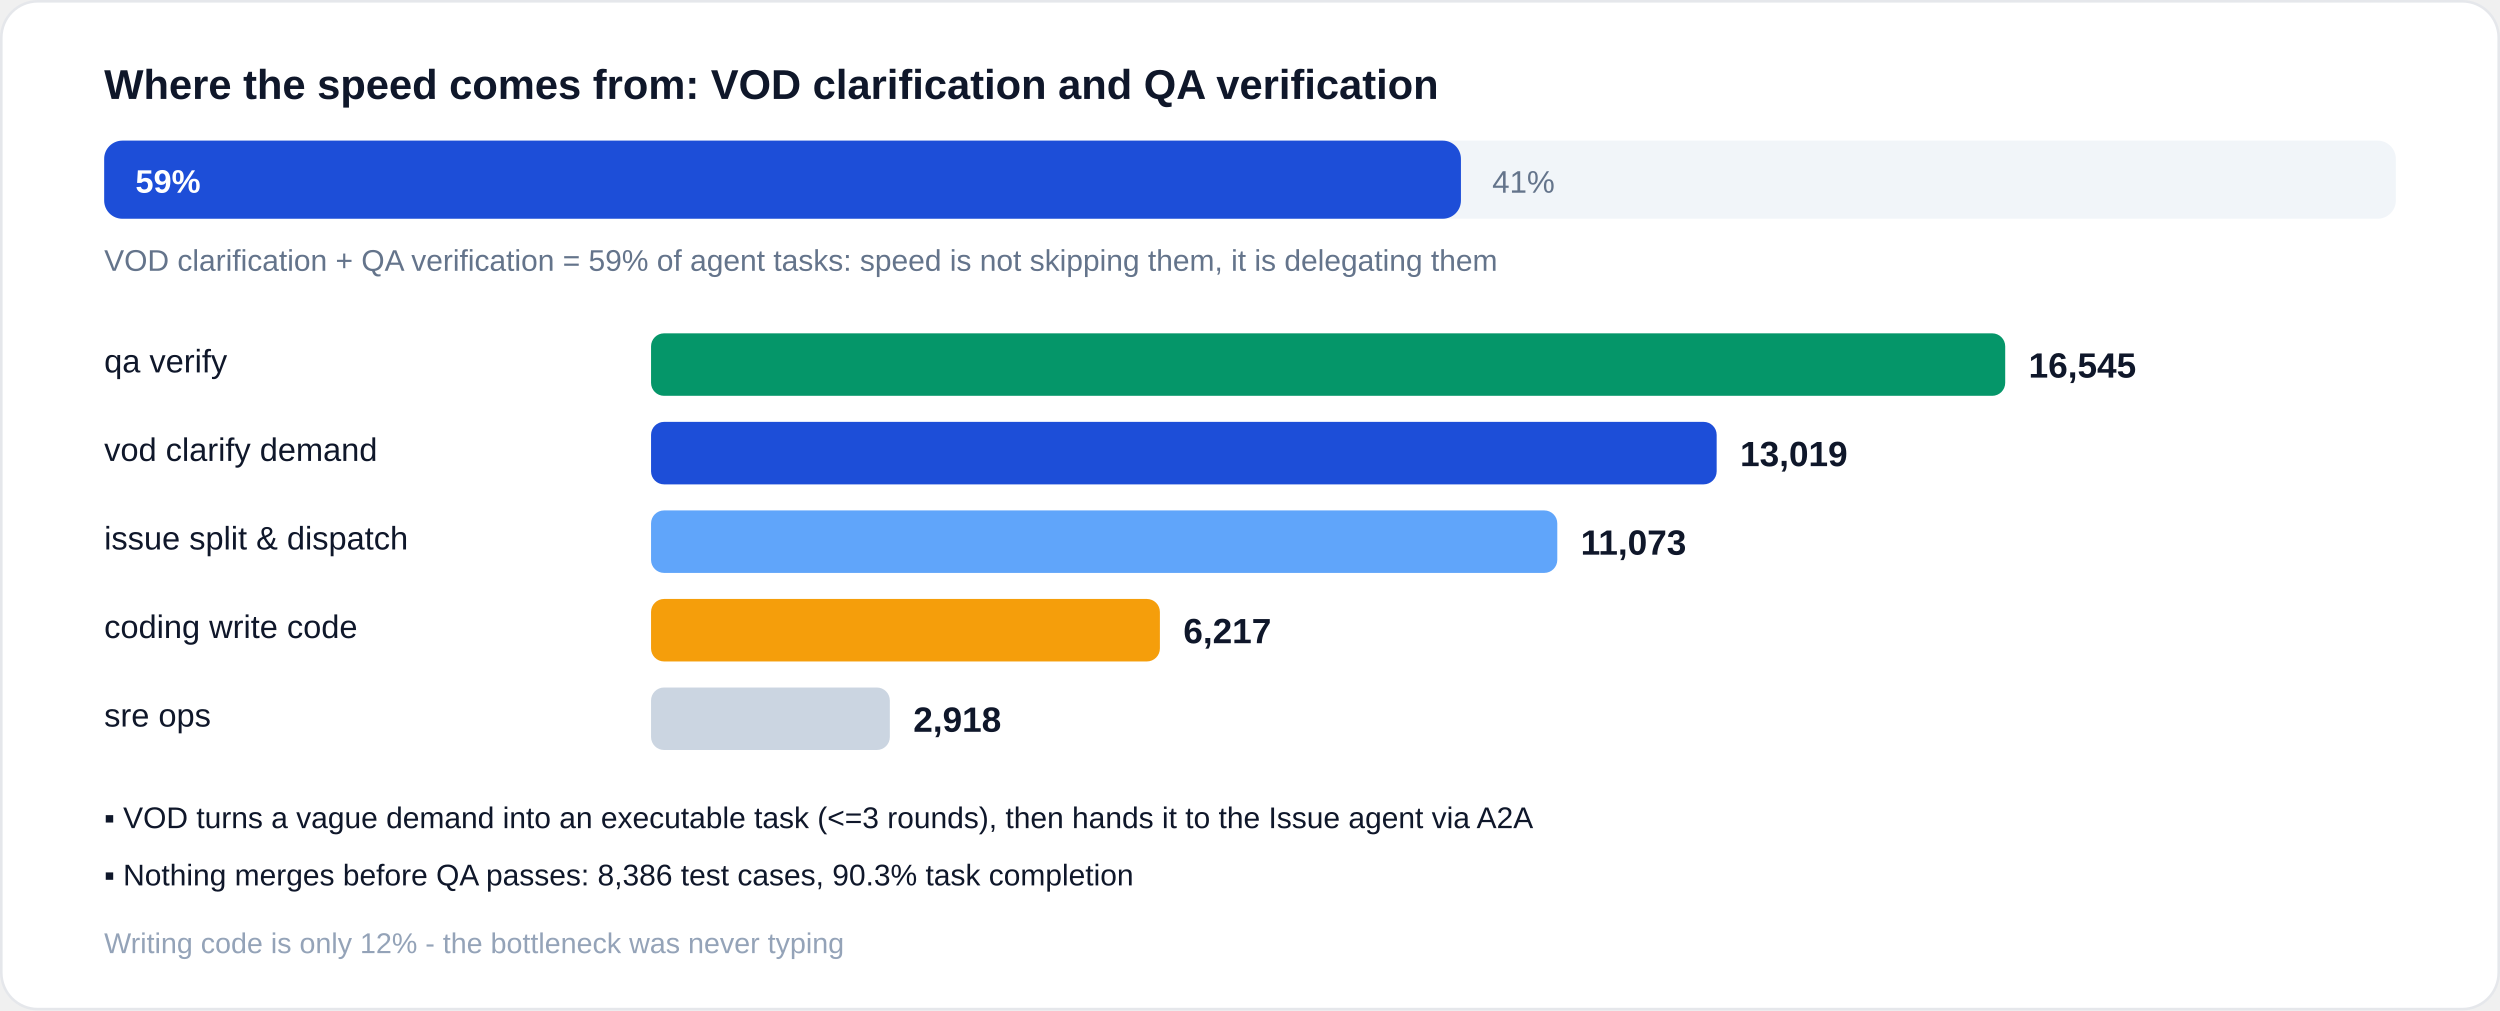
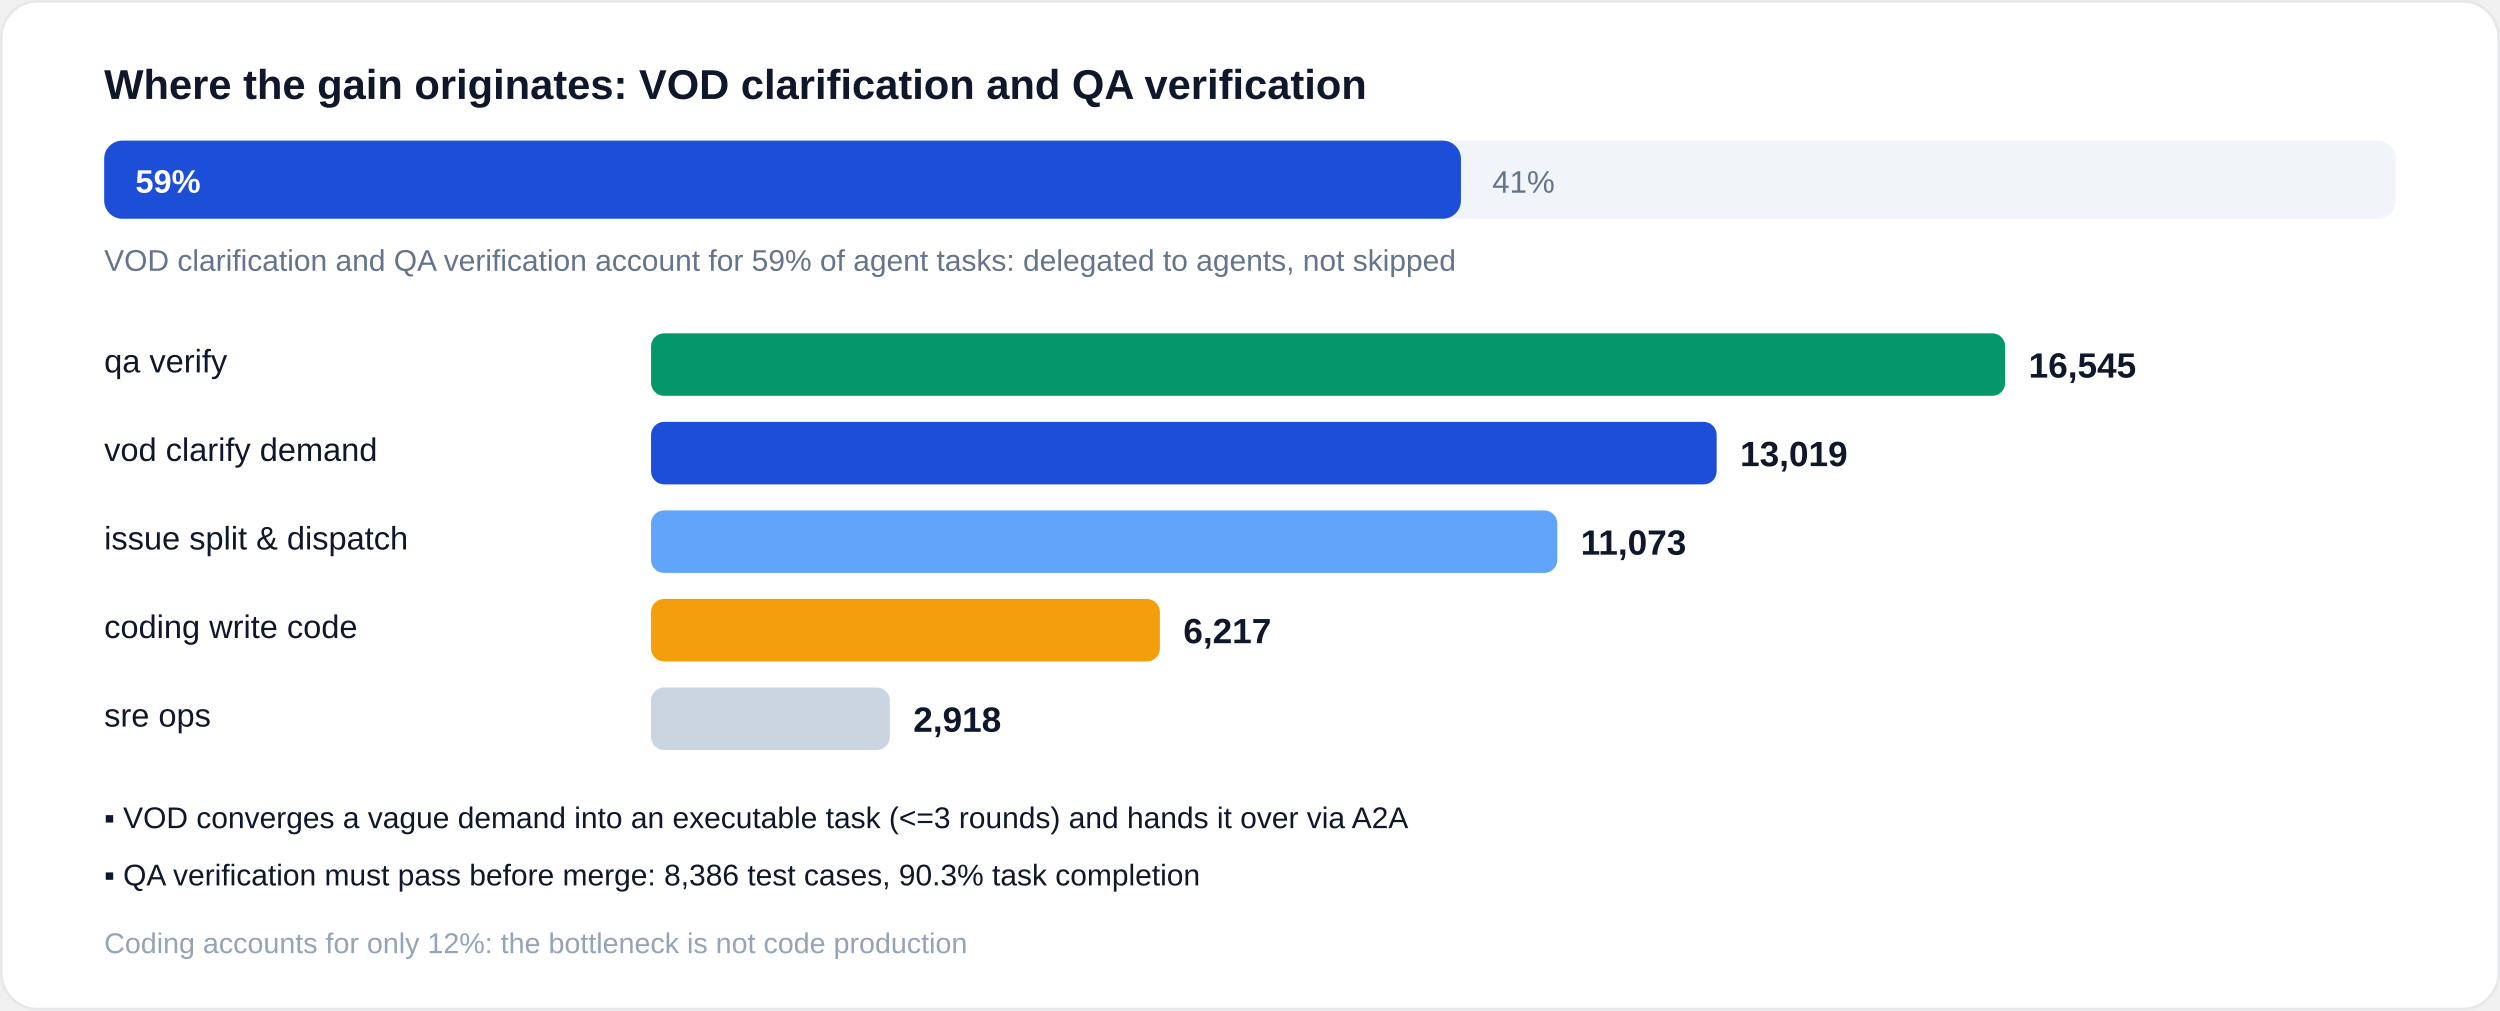
<svg xmlns="http://www.w3.org/2000/svg" width="960" height="388" viewBox="0 0 960 388" role="img" font-family="-apple-system, BlinkMacSystemFont, 'Segoe UI', 'Helvetica Neue', Arial, 'PingFang SC', 'Hiragino Sans GB', 'Microsoft YaHei', sans-serif">
  <rect x="0.5" y="0.5" width="959" height="387" rx="14" fill="#ffffff" stroke="#e5e7eb" />
-   <text x="40" y="38" font-size="16" font-weight="700" fill="#0f172a">Where the speed comes from: VOD clarification and QA verification</text>
+   <text x="40" y="38" font-size="16" font-weight="700" fill="#0f172a">Where the gain originates: VOD clarification and QA verification</text>
  <rect x="40" y="54" width="880" height="30" rx="7" fill="#f1f5f9" />
  <rect x="40" y="54" width="521.0" height="30" rx="7" fill="#1d4ed8" />
  <text x="52" y="74" font-size="12.5" font-weight="700" fill="#ffffff">59%</text>
  <text x="573.0" y="74" font-size="12" fill="#64748b">41%</text>
-   <text x="40" y="104" font-size="11.5" fill="#64748b">VOD clarification + QA verification = 59% of agent tasks: speed is not skipping them, it is delegating them</text>
+   <text x="40" y="104" font-size="11.5" fill="#64748b">VOD clarification and QA verification account for 59% of agent tasks: delegated to agents, not skipped</text>
  <text x="40" y="143" font-size="12.5" fill="#0f172a">qa  verify</text>
  <rect x="250" y="128" width="520.0" height="24" rx="5" fill="#059669" />
  <text x="779.0" y="145" font-size="13.5" font-weight="700" fill="#0f172a">16,545　<span>33%</span>
  </text>
  <text x="40" y="177" font-size="12.5" fill="#0f172a">vod  clarify demand</text>
  <rect x="250" y="162" width="409.2" height="24" rx="5" fill="#1d4ed8" />
  <text x="668.2" y="179" font-size="13.5" font-weight="700" fill="#0f172a">13,019　<span>26%</span>
  </text>
  <text x="40" y="211" font-size="12.5" fill="#0f172a">issue  split &amp; dispatch</text>
  <rect x="250" y="196" width="348.0" height="24" rx="5" fill="#60a5fa" />
  <text x="607.0" y="213" font-size="13.5" font-weight="700" fill="#0f172a">11,073　<span>22%</span>
  </text>
  <text x="40" y="245" font-size="12.5" fill="#0f172a">coding  write code</text>
  <rect x="250" y="230" width="195.4" height="24" rx="5" fill="#f59e0b" />
  <text x="454.4" y="247" font-size="13.5" font-weight="700" fill="#0f172a">6,217　<span>12%</span>
  </text>
  <text x="40" y="279" font-size="12.5" fill="#0f172a">sre  ops</text>
  <rect x="250" y="264" width="91.7" height="24" rx="5" fill="#cbd5e1" />
  <text x="350.7" y="281" font-size="13.5" font-weight="700" fill="#0f172a">2,918　<span>6%</span>
  </text>
-   <text x="40" y="318" font-size="11.5" fill="#0f172a">▪ VOD turns a vague demand into an executable task (&lt;=3 rounds), then hands it to the Issue agent via A2A</text>
-   <text x="40" y="340" font-size="11.5" fill="#0f172a">▪ Nothing merges before QA passes: 8,386 test cases, 90.3% task completion</text>
-   <text x="40" y="366" font-size="11" fill="#94a3b8">Writing code is only 12% - the bottleneck was never typing</text>
+   <text x="40" y="318" font-size="11.5" fill="#0f172a">▪ VOD converges a vague demand into an executable task (&lt;=3 rounds) and hands it over via A2A</text>
+   <text x="40" y="340" font-size="11.5" fill="#0f172a">▪ QA verification must pass before merge: 8,386 test cases, 90.3% task completion</text>
+   <text x="40" y="366" font-size="11" fill="#94a3b8">Coding accounts for only 12%: the bottleneck is not code production</text>
</svg>
